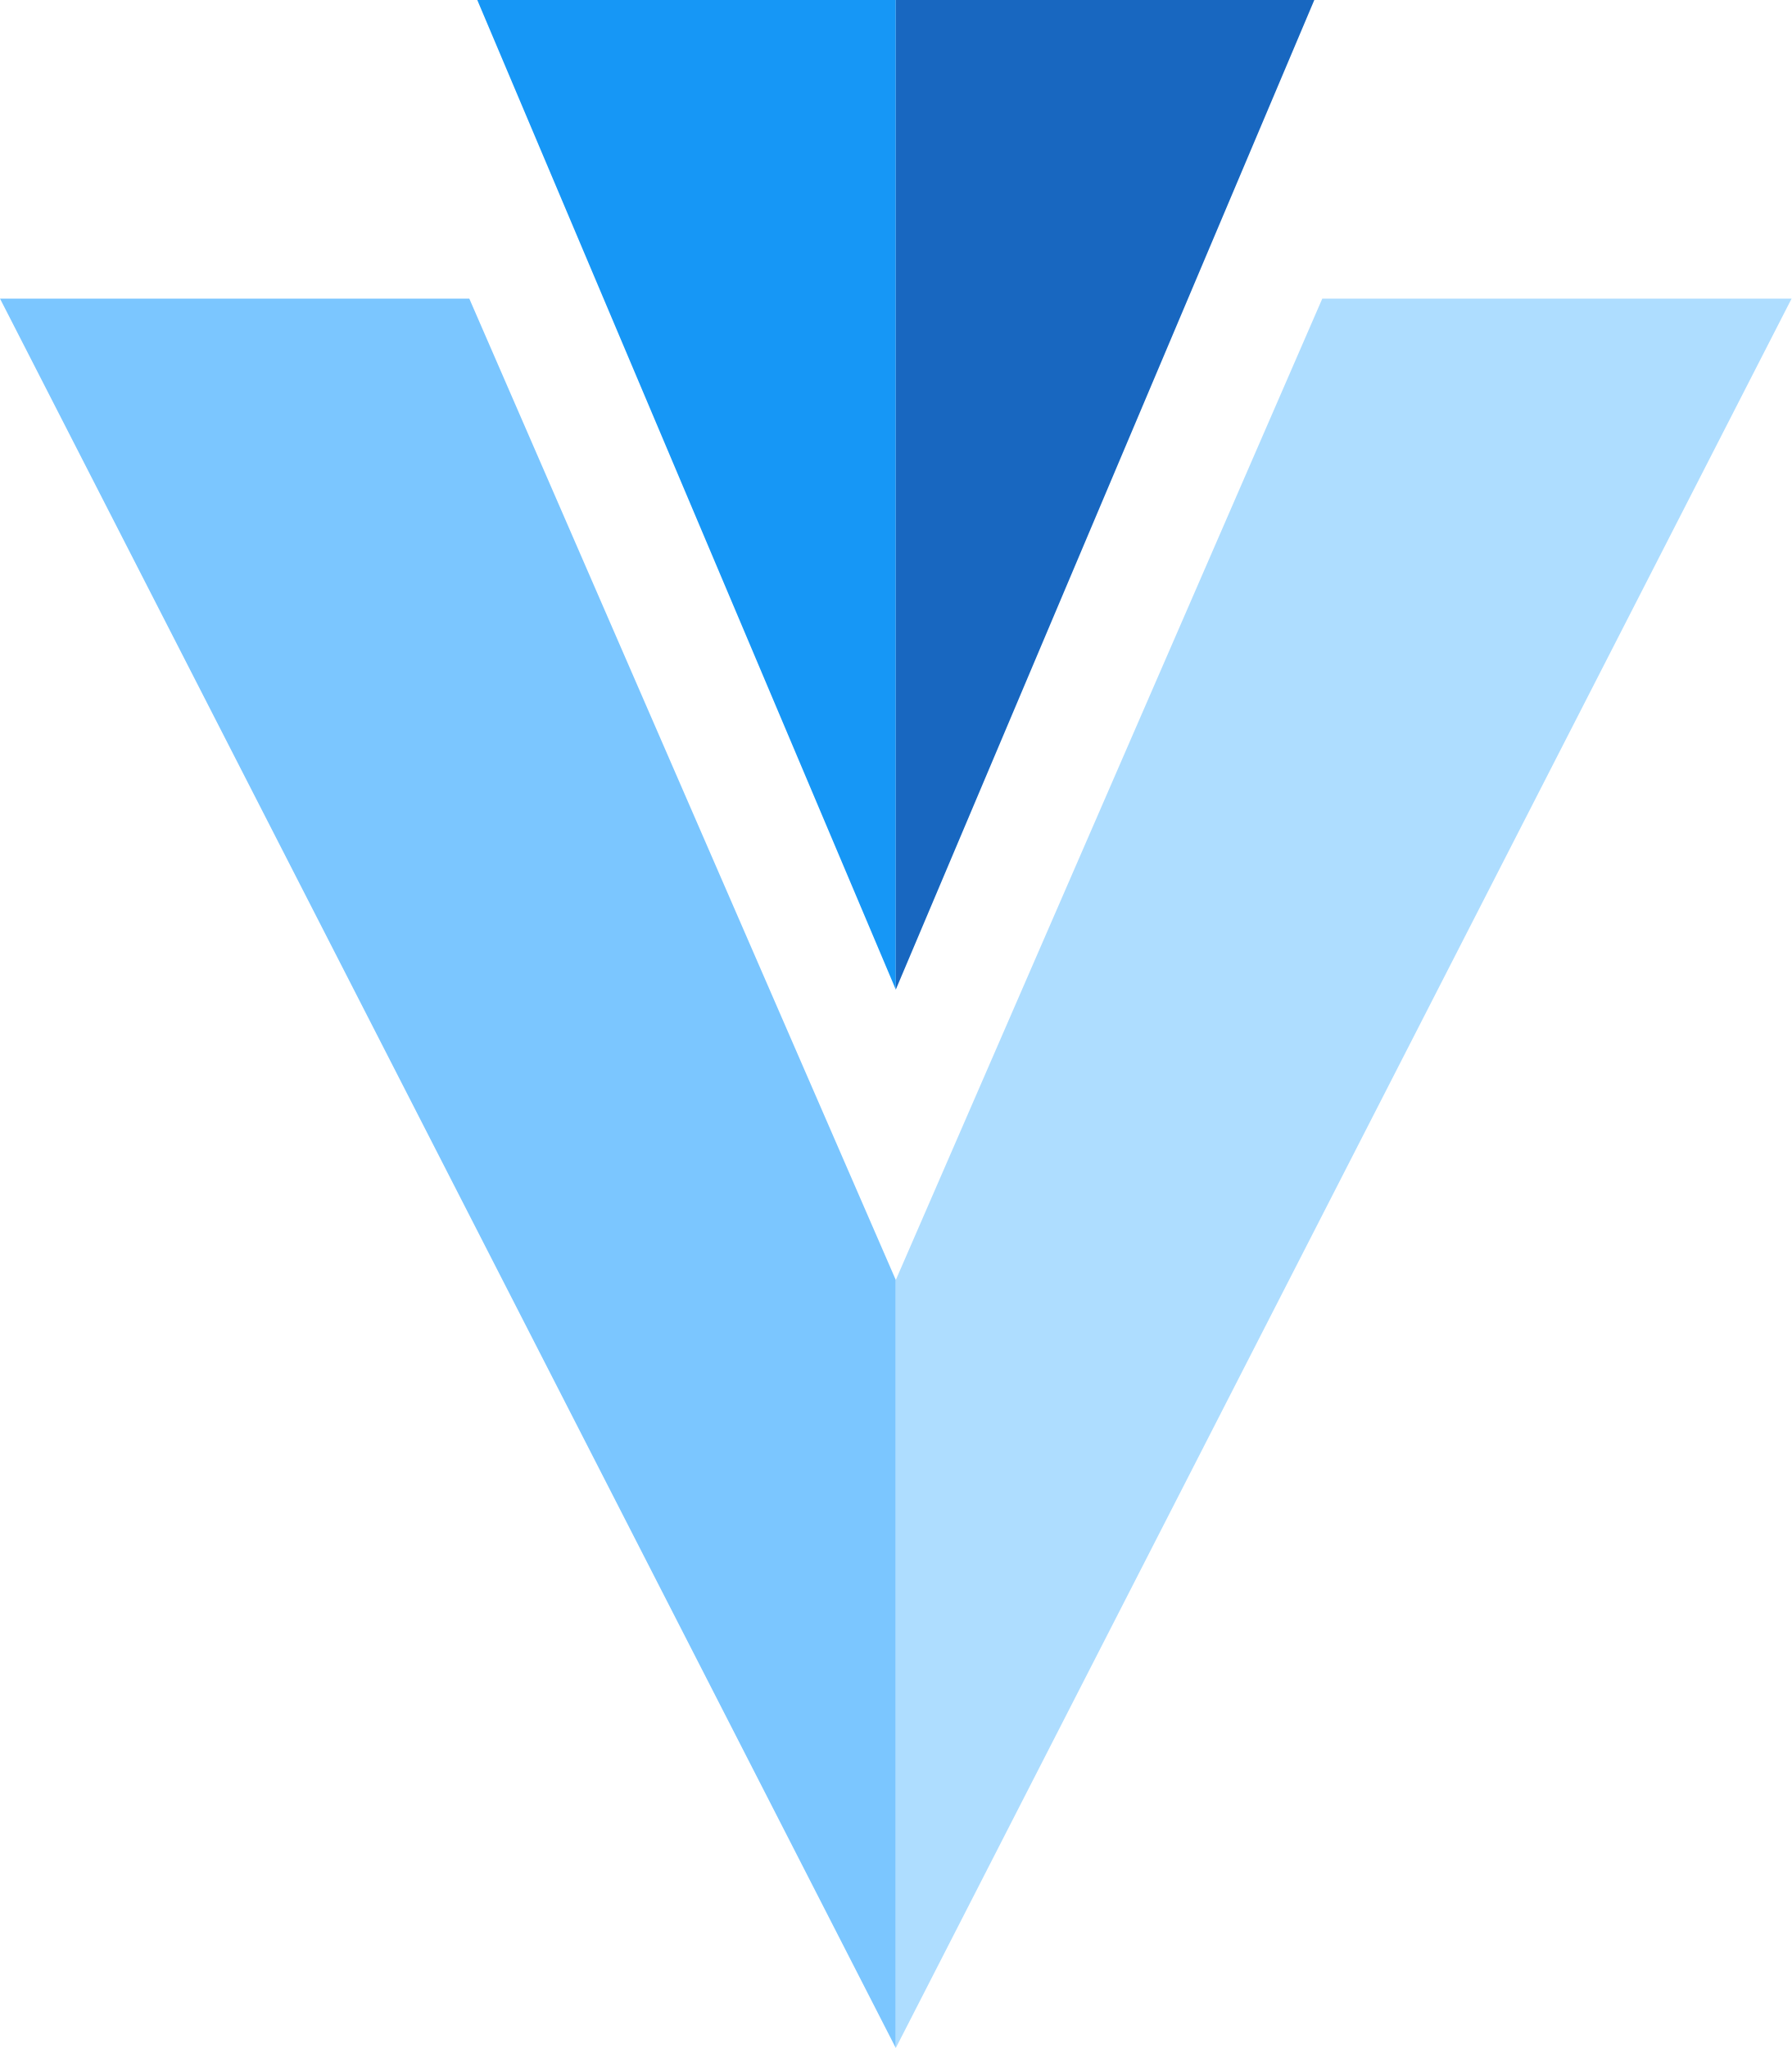
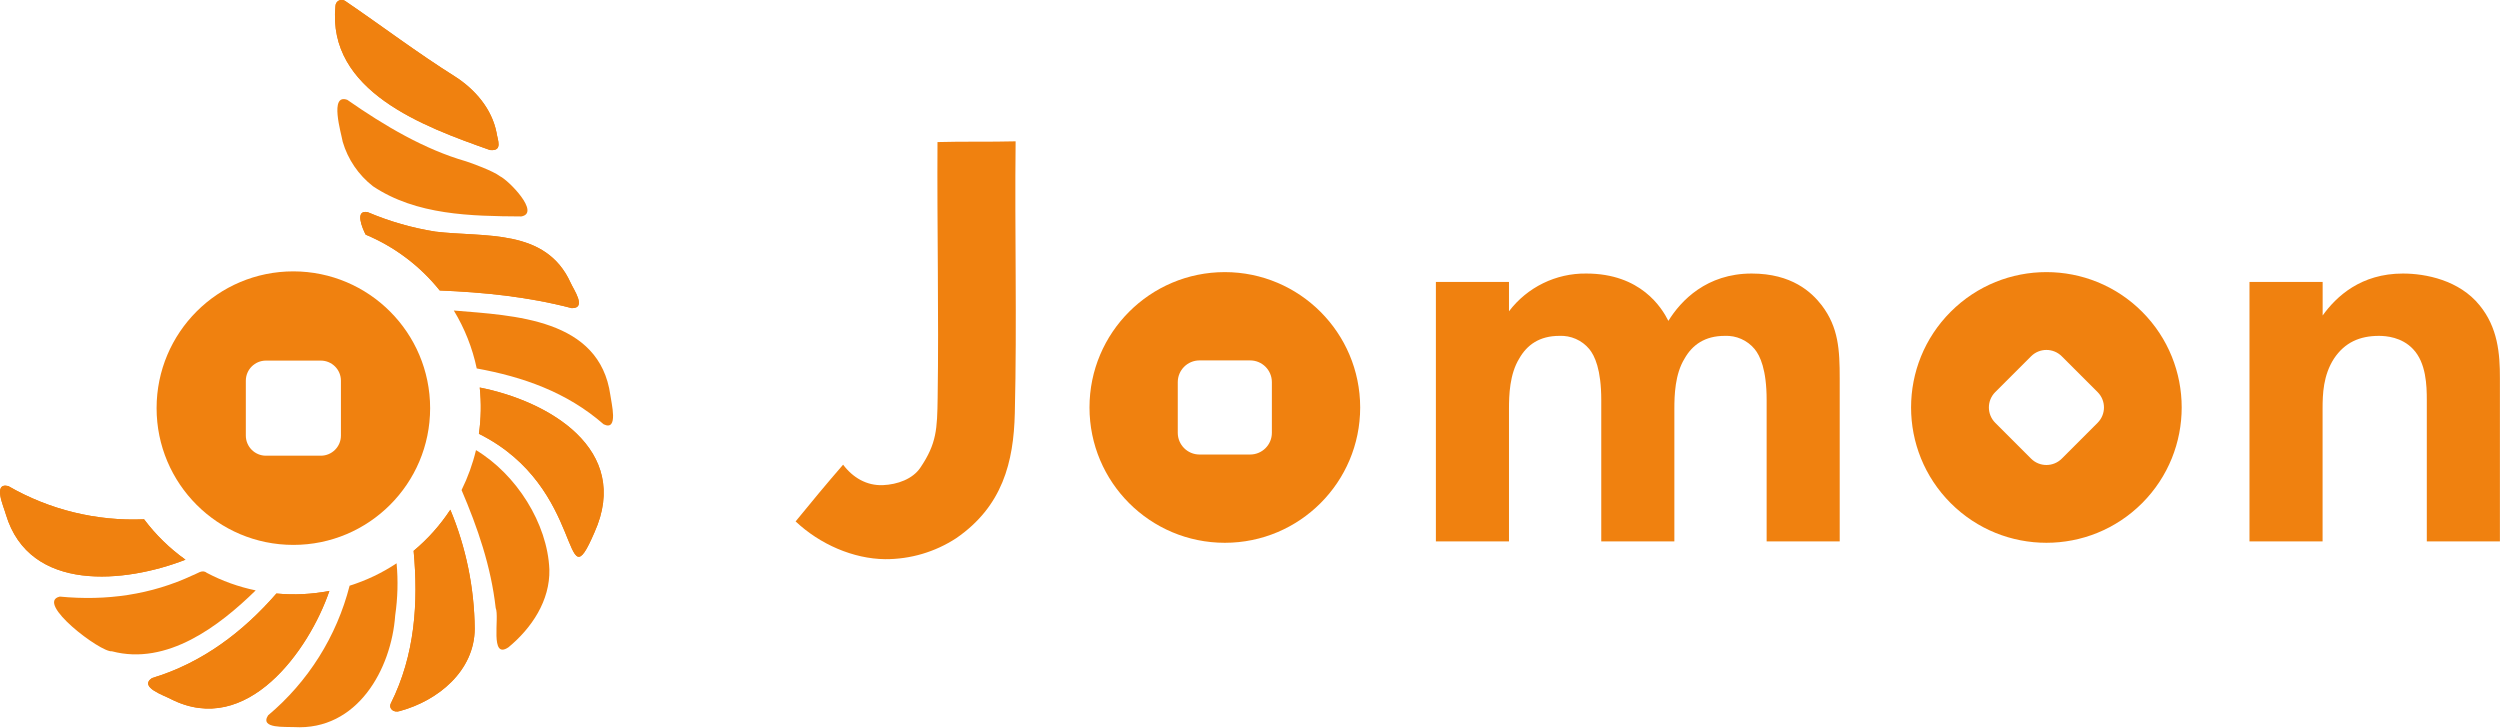
- <svg xmlns="http://www.w3.org/2000/svg" id="Layer_1" data-name="Layer 1" viewBox="0 0 87.5 100">
+ <svg xmlns="http://www.w3.org/2000/svg" id="レイヤー_1" data-name="レイヤー 1" viewBox="0 0 805.74 234.43">
  <defs>
-     <style>.cls-1{fill:#1697f6;}.cls-2{fill:#7bc6ff;}.cls-3{fill:#1867c0;}.cls-4{fill:#aeddff;}</style>
+     <style>.cls-1{fill:#f0810f;}</style>
  </defs>
-   <polyline class="cls-1" points="43.75 0 23.31 0 43.75 48.32" />
-   <polygon class="cls-2" points="43.75 62.5 43.75 100 0 14.58 22.92 14.58 43.75 62.5" />
-   <polyline class="cls-3" points="43.75 0 64.19 0 43.75 48.32" />
-   <polygon class="cls-4" points="64.58 14.58 87.5 14.58 43.75 100 43.75 62.5 64.58 14.58" />
+   <path class="cls-1" d="M157.91,48.35c-21.32-7.53-52.54-18.87-49.79-46.44A2,2,0,0,1,111.33.37c11.74,8,23.35,16.78,35.3,24.28,6.52,4.17,11.91,10.48,13.4,18.1C160.36,45.12,162.16,48.8,157.91,48.35Z" />
+   <path class="cls-1" d="M157.91,48.35c-21.32-7.53-52.54-18.87-49.79-46.44A2,2,0,0,1,111.33.37c11.74,8,23.35,16.78,35.3,24.28,6.52,4.17,11.91,10.48,13.4,18.1C160.36,45.12,162.16,48.8,157.91,48.35Z" />
+   <path class="cls-1" d="M168,69.76c-16.18-.11-33.8-.38-47.79-9.73h0a28.27,28.27,0,0,1-9.75-14.31c-.5-2.87-4.39-15.66,1.46-13.55,12.19,8.51,25,16,38.23,19.81,1.69.53,8.82,3.11,11,4.83C163.86,58.06,174.33,68.68,168,69.76Z" />
+   <path class="cls-1" d="M184.27,99.31c-14.45-3.77-28.6-5.11-42.54-5.69a60.53,60.53,0,0,0-23.88-18c-1.06-2.05-3.66-8.14.7-7.22a92.83,92.83,0,0,0,21.76,6.25c15.79,1.92,35.56-1.19,43.58,16.46C184.89,93.38,189.2,99.4,184.27,99.31Z" />
+   <path class="cls-1" d="M184.27,99.31c-14.45-3.77-28.6-5.11-42.54-5.69a60.53,60.53,0,0,0-23.88-18c-1.06-2.05-3.66-8.14.7-7.22a92.83,92.83,0,0,0,21.76,6.25c15.79,1.92,35.56-1.19,43.58,16.46C184.89,93.38,189.2,99.4,184.27,99.31Z" />
+   <path class="cls-1" d="M194.56,136.75c-11.93-10.43-26.14-15.31-40.91-18a59.61,59.61,0,0,0-7.39-18.67c19.39,1.63,47,2.52,50.46,27.29C197,129.8,199.47,139.11,194.56,136.75Z" />
+   <path class="cls-1" d="M191.59,171.57c-10.56,24.52-2.51-14.5-37.24-31.76a60,60,0,0,0,.27-14.91C176.74,129.25,203.66,144.8,191.59,171.57Z" />
+   <path class="cls-1" d="M191.59,171.57c-10.56,24.52-2.51-14.5-37.24-31.76a60,60,0,0,0,.27-14.91C176.74,129.25,203.66,144.8,191.59,171.57Z" />
+   <path class="cls-1" d="M177.06,183.56c.24,10-5.7,18.89-13.19,25.06-6.11,4.13-2.81-9.73-4.11-12.67-1.5-13.37-5.83-25.94-11-38a61,61,0,0,0,4.65-12.88C166.41,152.9,176.47,168.68,177.06,183.56Z" />
+   <path class="cls-1" d="M153,202.64c-.07,13.49-11.68,23.14-24.11,26.52-2,.68-3.71-.77-2.94-2.43,7.83-15.65,8.9-32.56,7.36-49.19a60.31,60.31,0,0,0,11.83-13.26A102.29,102.29,0,0,1,153,202.64Z" />
+   <path class="cls-1" d="M153,202.64c-.07,13.49-11.68,23.14-24.11,26.52-2,.68-3.71-.77-2.94-2.43,7.83-15.65,8.9-32.56,7.36-49.19a60.31,60.31,0,0,0,11.83-13.26A102.29,102.29,0,0,1,153,202.64Z" />
+   <path class="cls-1" d="M127.37,198.34c-1.22,17.27-12.18,37.21-32.64,36-2.53-.17-11.16.61-8.33-3.78a80.6,80.6,0,0,0,26.28-41.79,59.77,59.77,0,0,0,15.14-7.22A71.07,71.07,0,0,1,127.37,198.34Z" />
+   <path class="cls-1" d="M106.16,190.45c-6.57,19.15-26.54,47.23-51,34.9-2.23-1.22-10.53-3.89-6.17-6.81,16.25-4.88,29.45-15,40.1-27.25A60.34,60.34,0,0,0,106.16,190.45Z" />
+   <path class="cls-1" d="M106.16,190.45c-6.57,19.15-26.54,47.23-51,34.9-2.23-1.22-10.53-3.89-6.17-6.81,16.25-4.88,29.45-15,40.1-27.25A60.34,60.34,0,0,0,106.16,190.45Z" />
+   <path class="cls-1" d="M59.78,180.39c-19.34,7.52-50.29,10.79-57.89-14.6-.66-2.46-4.32-10.35.77-9.14a80.54,80.54,0,0,0,43.77,10.71A60.67,60.67,0,0,0,59.78,180.39Z" />
+   <path class="cls-1" d="M82.41,190.28c-11.74,11.5-28.57,24.33-46.33,19.63-3.6.47-25-15.79-16.8-17.63,15,1.44,29.41-.59,42.81-6.86,1.56-.53,3.07-2,4.53-.81A59.49,59.49,0,0,0,82.41,190.28Z" />
+   <path class="cls-1" d="M59.78,180.39c-19.34,7.52-50.29,10.79-57.89-14.6-.66-2.46-4.32-10.35.77-9.14a80.54,80.54,0,0,0,43.77,10.71A60.67,60.67,0,0,0,59.78,180.39Z" />
+   <path class="cls-1" d="M94.56,87.46a44.08,44.08,0,1,0,44.07,44.09A44.14,44.14,0,0,0,94.56,87.46Zm15.32,52.93a6.48,6.48,0,0,1-6.48,6.48H85.71a6.48,6.48,0,0,1-6.48-6.48V122.7a6.48,6.48,0,0,1,6.48-6.48H103.4a6.48,6.48,0,0,1,6.48,6.48Z" />
+   <path class="cls-1" d="M394.76,87.7a43.62,43.62,0,1,0,43.62,43.62A43.67,43.67,0,0,0,394.76,87.7Zm15.16,51.79a7,7,0,0,1-7,7H386.59a7,7,0,0,1-7-7V123.16a7,7,0,0,1,7-7h16.33a7,7,0,0,1,7,7Z" />
+   <path class="cls-1" d="M690.4,100.48a43.62,43.62,0,1,0,0,61.68A43.67,43.67,0,0,0,690.4,100.48Zm-14.35,35.79L664.5,147.82a7,7,0,0,1-9.89,0l-11.55-11.55a7,7,0,0,1,0-9.9l11.55-11.54a7,7,0,0,1,9.89,0l11.55,11.54A7,7,0,0,1,676.05,136.27Z" />
+   <path class="cls-1" d="M327.33,45.55c-8.44.22-16.8,0-25.18.24-.17,27.05.46,55.93.05,82.39-.15,10.09-.29,14.75-5.59,22.57-2.46,3.64-7.36,5.41-12.06,5.61-5.2.21-9.68-2.41-12.82-6.6-5.2,6-10.32,12.16-15.31,18.29,7.85,7.39,18.61,12.06,28.85,12.17a41.5,41.5,0,0,0,22.94-6.78c14.89-10.27,18.49-24.49,18.86-40.27C327.79,103.08,327,75.15,327.33,45.55Z" />
+   <path class="cls-1" d="M587.14,98.4c-3.28-4.25-9.65-10.24-22.59-10.24-14.48,0-22.79,8.69-26.84,15.26-2.13-4.25-8.89-15.26-26.46-15.26a30.78,30.78,0,0,0-24.91,12.17V90.87H462.78v83.61h23.56V131.81c0-4.45.2-11.2,3.29-16.23,2.51-4.44,6.56-7.33,12.93-7.33a11.83,11.83,0,0,1,9.66,4.25c1.74,2.12,3.86,6.56,3.86,16.41v45.57h23.56V131.81c0-4.45.19-11.2,3.28-16.23,2.51-4.44,6.57-7.33,12.94-7.33a11.81,11.81,0,0,1,9.65,4.25c1.74,2.12,3.87,6.56,3.87,16.41v45.57h23.55V122C592.93,112.69,592.55,105.54,587.14,98.4Z" />
+   <path class="cls-1" d="M799.17,98.4c-6.56-8.11-17.38-10.24-24.72-10.24-13.51,0-21.43,7.34-25.87,13.52V90.87H725v83.61h23.56V131.81c0-4.83.19-10.82,3.67-16.23,3.47-5.21,8.3-7.33,14.48-7.33,2.32,0,7.34.38,11,4.25,4.24,4.44,4.44,11.77,4.44,16.41v45.57h23.56V122C805.74,113.85,805,105.54,799.17,98.4Z" />
</svg>
